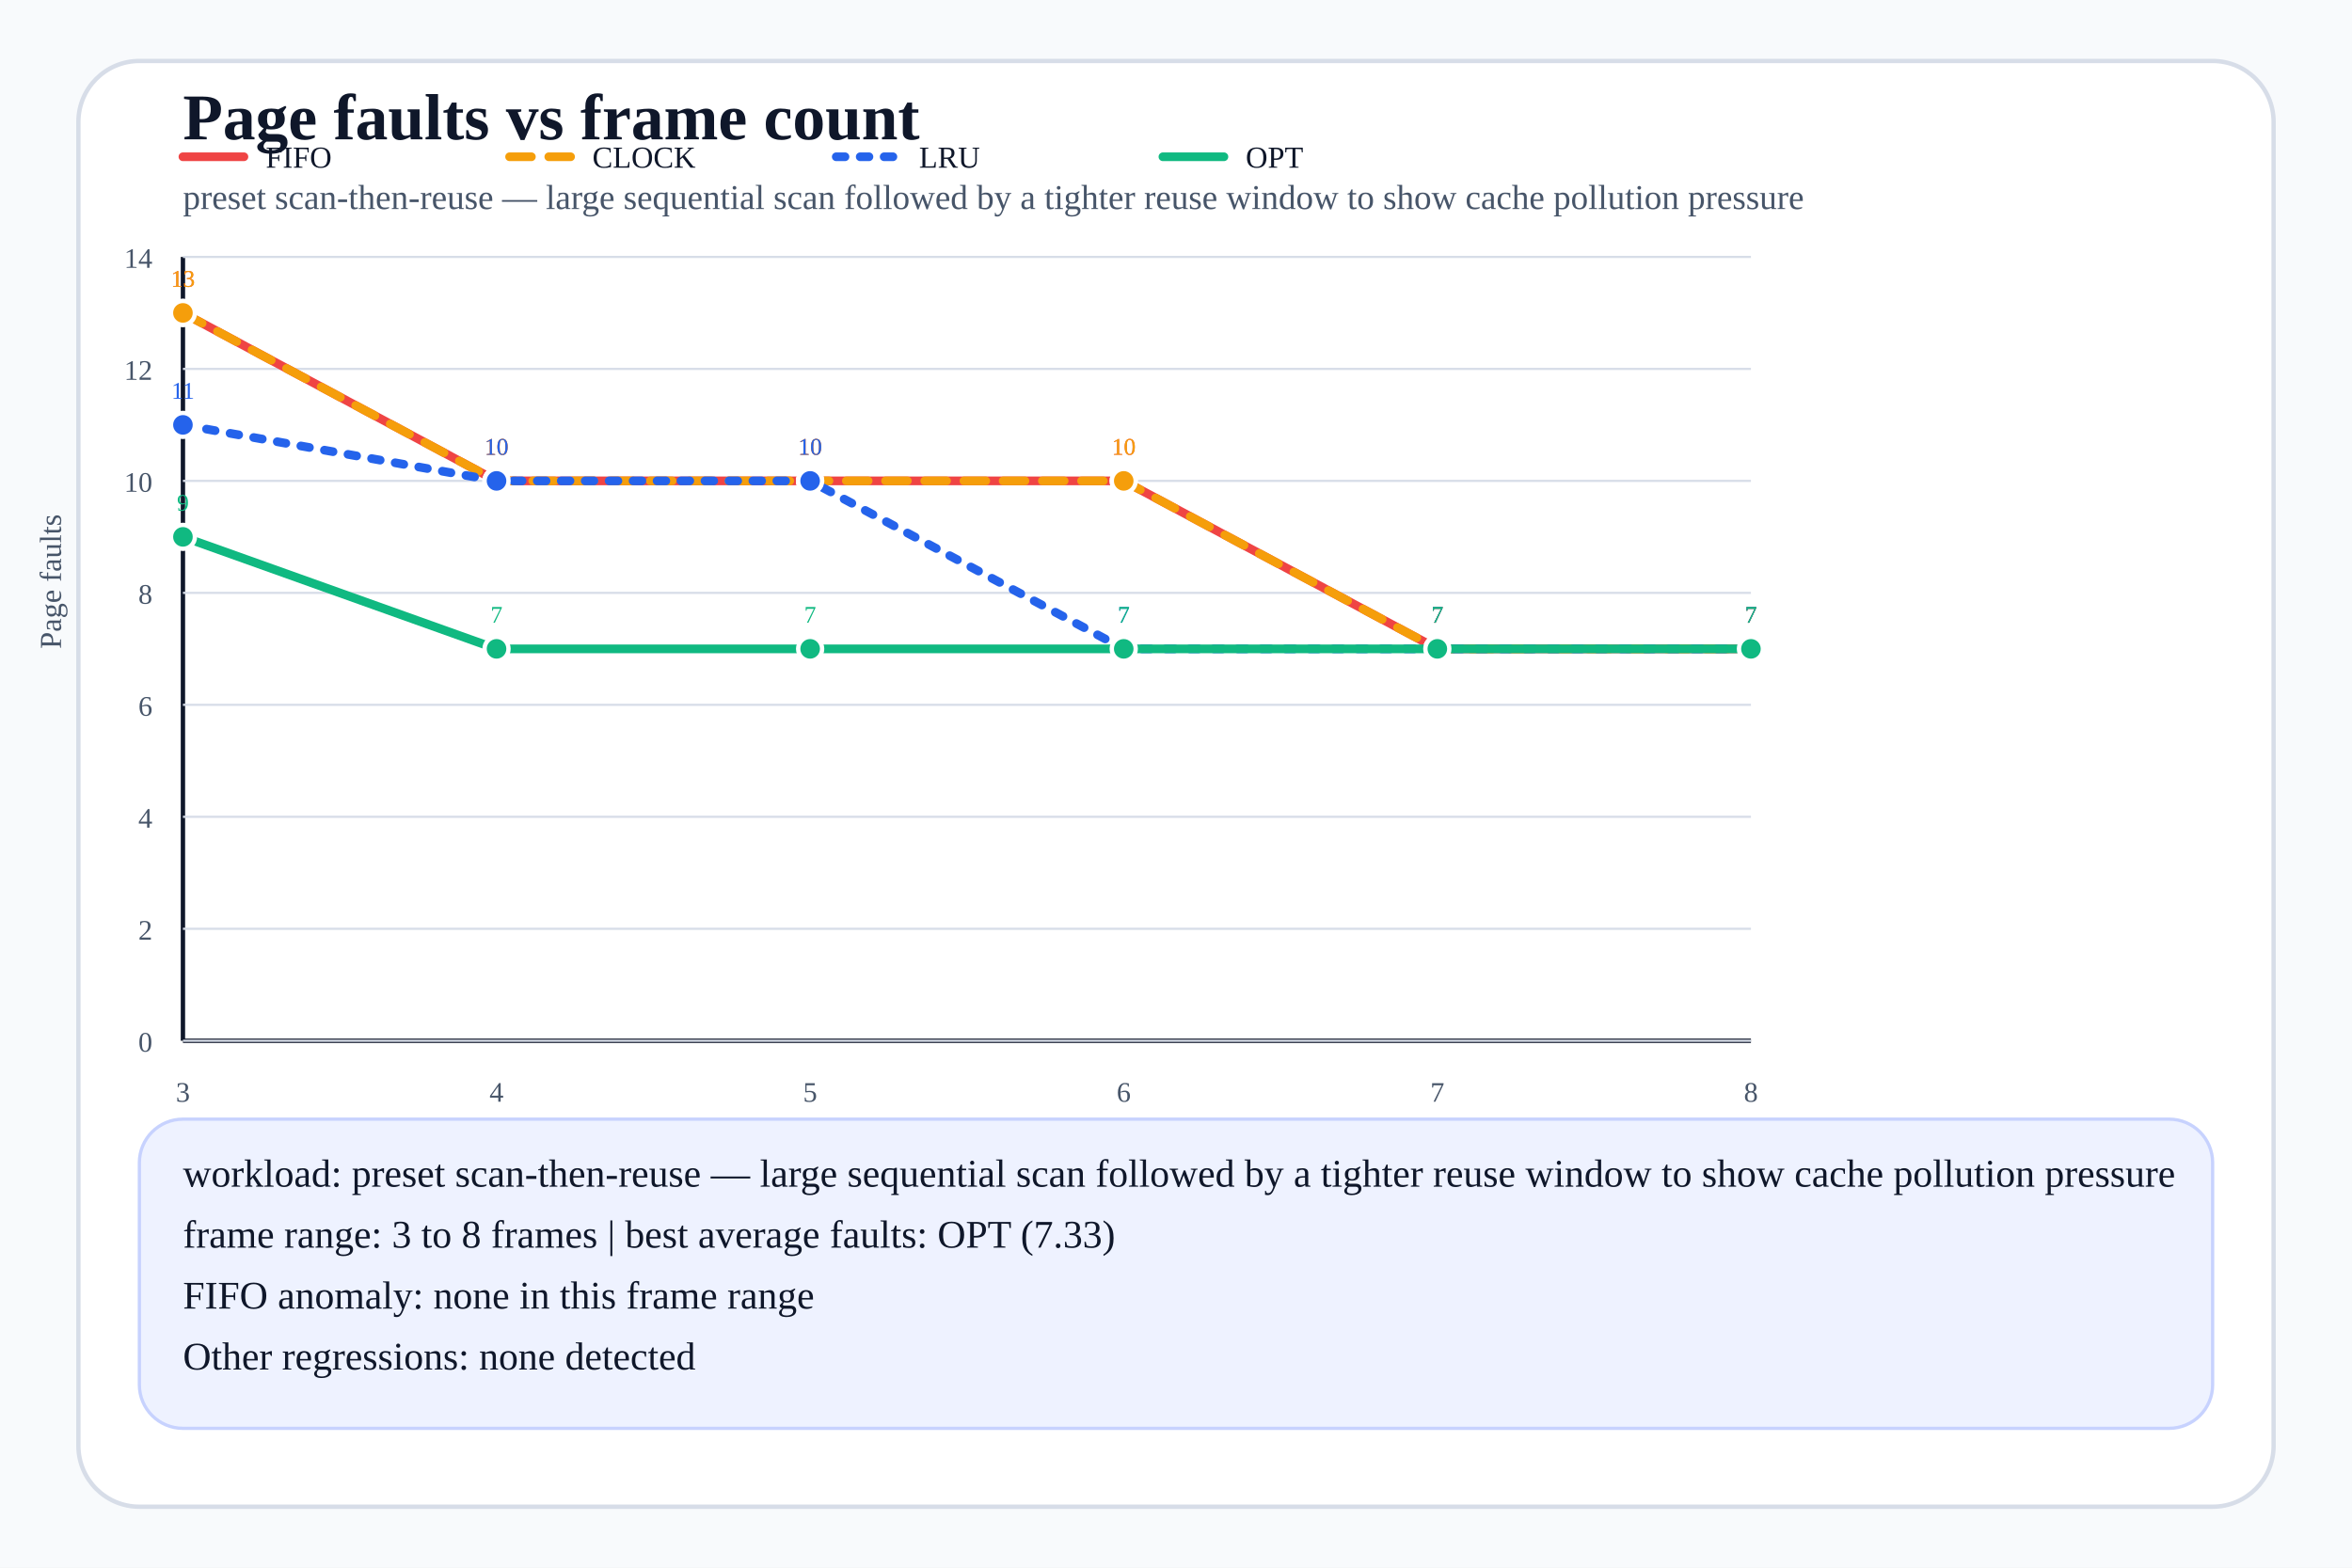
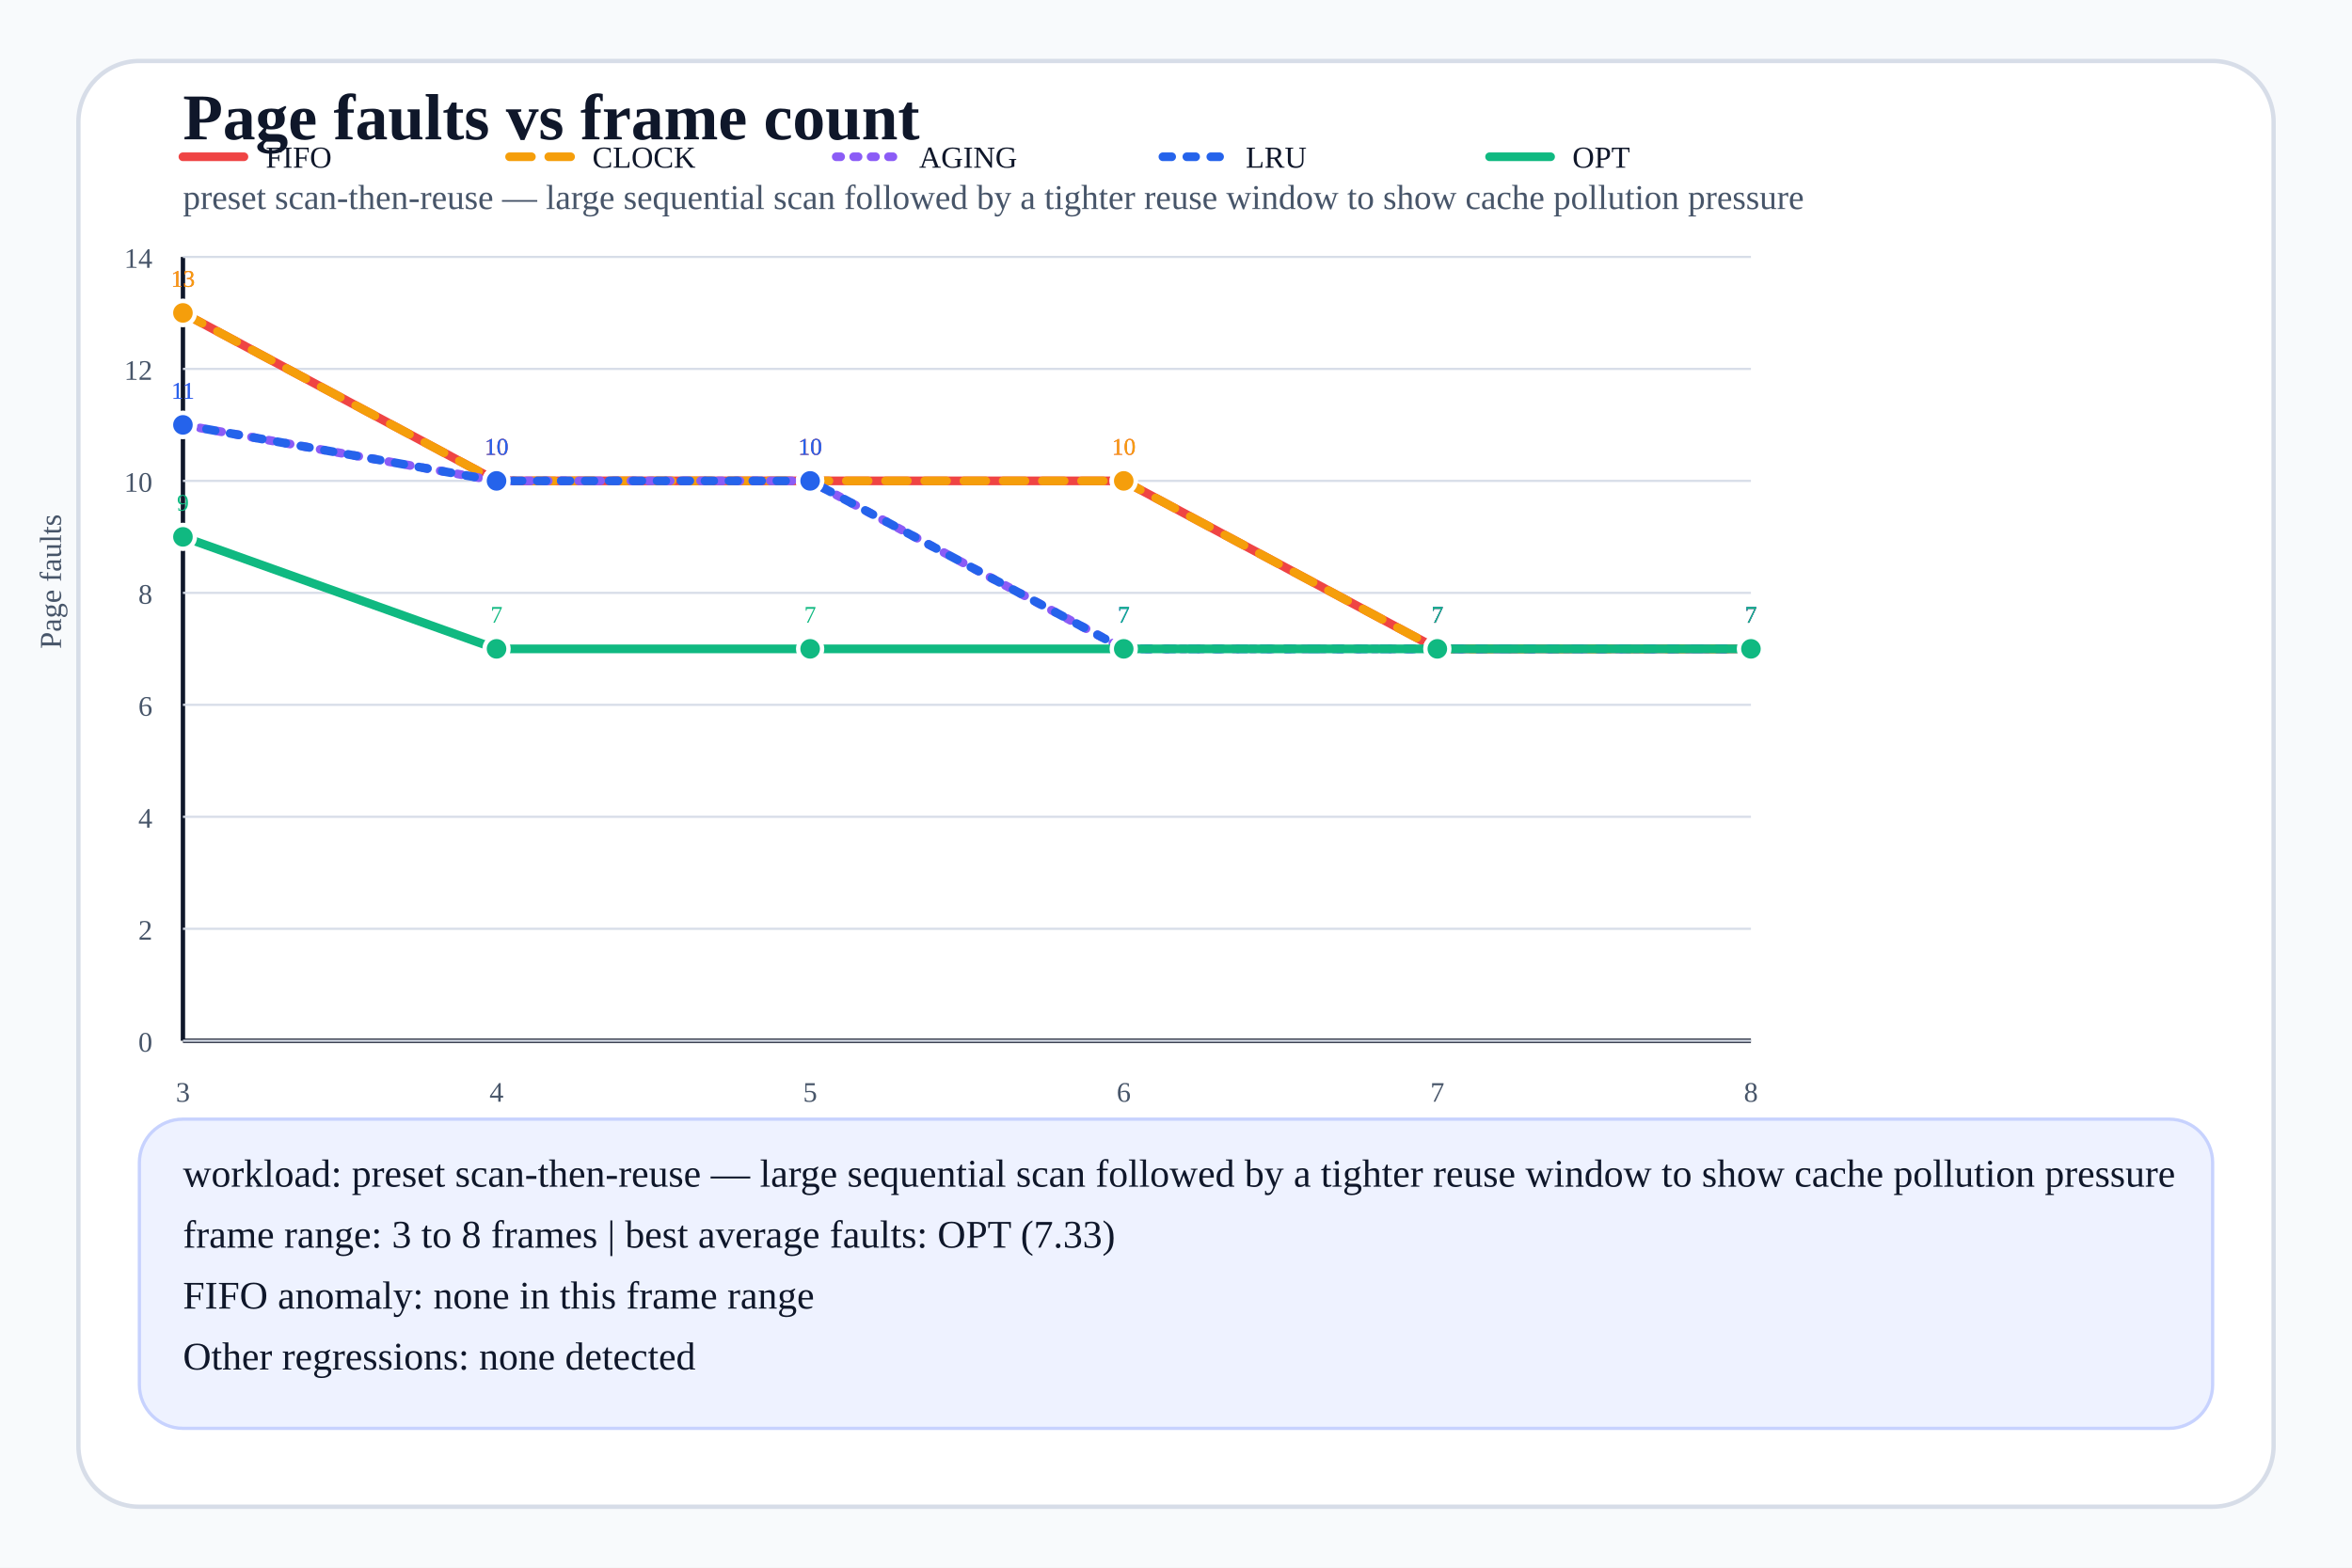
<svg xmlns="http://www.w3.org/2000/svg" width="1080" height="720" viewBox="0 0 1080 720" role="img" aria-labelledby="page-replacement-scan-then-reuse-title page-replacement-scan-then-reuse-desc">
  <rect width="100%" height="100%" fill="#f8fafc" />
  <rect x="36" y="28" width="1008" height="664" rx="28" fill="#ffffff" stroke="#d7dde8" stroke-width="2" />
  <text x="84" y="64" font-size="30" font-weight="700" fill="#0f172a">Page faults vs frame count</text>
  <text x="84" y="96" font-size="16" fill="#475569">preset scan-then-reuse — large sequential scan followed by a tighter reuse window to show cache pollution pressure</text>
  <line x1="84" y1="72" x2="112" y2="72" stroke="#ef4444" stroke-width="4" stroke-linecap="round" />
  <text x="122" y="77" font-size="14" fill="#0f172a">FIFO</text>
  <line x1="234" y1="72" x2="262" y2="72" stroke="#f59e0b" stroke-width="4" stroke-linecap="round" stroke-dasharray="10 8" />
  <text x="272" y="77" font-size="14" fill="#0f172a">CLOCK</text>
-   <line x1="384" y1="72" x2="412" y2="72" stroke="#2563eb" stroke-width="4" stroke-linecap="round" stroke-dasharray="4 7" />
-   <text x="422" y="77" font-size="14" fill="#0f172a">LRU</text>
-   <line x1="534" y1="72" x2="562" y2="72" stroke="#10b981" stroke-width="4" stroke-linecap="round" />
-   <text x="572" y="77" font-size="14" fill="#0f172a">OPT</text>
+   <line x1="384" y1="72" x2="412" y2="72" stroke="#8b5cf6" stroke-width="4" stroke-linecap="round" stroke-dasharray="2 6" />
+   <text x="422" y="77" font-size="14" fill="#0f172a">AGING</text>
+   <line x1="534" y1="72" x2="562" y2="72" stroke="#2563eb" stroke-width="4" stroke-linecap="round" stroke-dasharray="4 7" />
+   <text x="572" y="77" font-size="14" fill="#0f172a">LRU</text>
+   <line x1="684" y1="72" x2="712" y2="72" stroke="#10b981" stroke-width="4" stroke-linecap="round" />
+   <text x="722" y="77" font-size="14" fill="#0f172a">OPT</text>
  <line x1="84" y1="118" x2="84" y2="478" stroke="#0f172a" stroke-width="2" />
  <line x1="84" y1="478" x2="804" y2="478" stroke="#0f172a" stroke-width="2" />
  <line x1="84" y1="478.00" x2="804" y2="478.00" stroke="#d7dde8" stroke-width="1" />
  <text x="70" y="483.00" font-size="13" text-anchor="end" fill="#475569">0</text>
  <line x1="84" y1="426.57" x2="804" y2="426.57" stroke="#d7dde8" stroke-width="1" />
  <text x="70" y="431.57" font-size="13" text-anchor="end" fill="#475569">2</text>
  <line x1="84" y1="375.14" x2="804" y2="375.14" stroke="#d7dde8" stroke-width="1" />
  <text x="70" y="380.14" font-size="13" text-anchor="end" fill="#475569">4</text>
  <line x1="84" y1="323.71" x2="804" y2="323.71" stroke="#d7dde8" stroke-width="1" />
  <text x="70" y="328.71" font-size="13" text-anchor="end" fill="#475569">6</text>
  <line x1="84" y1="272.29" x2="804" y2="272.29" stroke="#d7dde8" stroke-width="1" />
  <text x="70" y="277.29" font-size="13" text-anchor="end" fill="#475569">8</text>
  <line x1="84" y1="220.86" x2="804" y2="220.86" stroke="#d7dde8" stroke-width="1" />
  <text x="70" y="225.86" font-size="13" text-anchor="end" fill="#475569">10</text>
  <line x1="84" y1="169.43" x2="804" y2="169.43" stroke="#d7dde8" stroke-width="1" />
  <text x="70" y="174.43" font-size="13" text-anchor="end" fill="#475569">12</text>
  <line x1="84" y1="118.00" x2="804" y2="118.00" stroke="#d7dde8" stroke-width="1" />
  <text x="70" y="123.00" font-size="13" text-anchor="end" fill="#475569">14</text>
  <text x="84.00" y="506" font-size="13" text-anchor="middle" fill="#475569">3</text>
  <text x="228.00" y="506" font-size="13" text-anchor="middle" fill="#475569">4</text>
  <text x="372.00" y="506" font-size="13" text-anchor="middle" fill="#475569">5</text>
  <text x="516.00" y="506" font-size="13" text-anchor="middle" fill="#475569">6</text>
  <text x="660.00" y="506" font-size="13" text-anchor="middle" fill="#475569">7</text>
  <text x="804.00" y="506" font-size="13" text-anchor="middle" fill="#475569">8</text>
  <text x="444.00" y="534" font-size="14" text-anchor="middle" fill="#475569">Frames</text>
  <text x="28" y="298.00" font-size="14" fill="#475569" transform="rotate(-90 28 298.00)">Page faults</text>
  <polyline fill="none" stroke="#ef4444" stroke-width="4" stroke-linecap="round" stroke-linejoin="round" points="84.00,143.71 228.00,220.86 372.00,220.86 516.00,220.86 660.00,298.00 804.00,298.00" />
  <circle cx="84.00" cy="143.71" r="5.5" fill="#ef4444" stroke="#ffffff" stroke-width="2" />
  <text x="84.00" y="131.71" font-size="11" text-anchor="middle" fill="#ef4444">13</text>
  <circle cx="228.00" cy="220.86" r="5.5" fill="#ef4444" stroke="#ffffff" stroke-width="2" />
  <text x="228.00" y="208.86" font-size="11" text-anchor="middle" fill="#ef4444">10</text>
  <circle cx="372.00" cy="220.86" r="5.5" fill="#ef4444" stroke="#ffffff" stroke-width="2" />
  <text x="372.00" y="208.86" font-size="11" text-anchor="middle" fill="#ef4444">10</text>
  <circle cx="516.00" cy="220.86" r="5.5" fill="#ef4444" stroke="#ffffff" stroke-width="2" />
  <text x="516.00" y="208.86" font-size="11" text-anchor="middle" fill="#ef4444">10</text>
  <circle cx="660.00" cy="298.00" r="5.5" fill="#ef4444" stroke="#ffffff" stroke-width="2" />
  <text x="660.00" y="286.00" font-size="11" text-anchor="middle" fill="#ef4444">7</text>
  <circle cx="804.00" cy="298.00" r="5.5" fill="#ef4444" stroke="#ffffff" stroke-width="2" />
  <text x="804.00" y="286.00" font-size="11" text-anchor="middle" fill="#ef4444">7</text>
  <polyline fill="none" stroke="#f59e0b" stroke-width="4" stroke-linecap="round" stroke-linejoin="round" points="84.00,143.71 228.00,220.86 372.00,220.86 516.00,220.86 660.00,298.00 804.00,298.00" stroke-dasharray="10 8" />
  <circle cx="84.00" cy="143.71" r="5.5" fill="#f59e0b" stroke="#ffffff" stroke-width="2" />
  <text x="84.00" y="131.71" font-size="11" text-anchor="middle" fill="#f59e0b">13</text>
  <circle cx="228.00" cy="220.86" r="5.5" fill="#f59e0b" stroke="#ffffff" stroke-width="2" />
  <text x="228.00" y="208.86" font-size="11" text-anchor="middle" fill="#f59e0b">10</text>
  <circle cx="372.00" cy="220.86" r="5.5" fill="#f59e0b" stroke="#ffffff" stroke-width="2" />
  <text x="372.00" y="208.86" font-size="11" text-anchor="middle" fill="#f59e0b">10</text>
  <circle cx="516.00" cy="220.86" r="5.5" fill="#f59e0b" stroke="#ffffff" stroke-width="2" />
  <text x="516.00" y="208.86" font-size="11" text-anchor="middle" fill="#f59e0b">10</text>
  <circle cx="660.00" cy="298.00" r="5.5" fill="#f59e0b" stroke="#ffffff" stroke-width="2" />
  <text x="660.00" y="286.00" font-size="11" text-anchor="middle" fill="#f59e0b">7</text>
  <circle cx="804.00" cy="298.00" r="5.5" fill="#f59e0b" stroke="#ffffff" stroke-width="2" />
  <text x="804.00" y="286.00" font-size="11" text-anchor="middle" fill="#f59e0b">7</text>
+   <polyline fill="none" stroke="#8b5cf6" stroke-width="4" stroke-linecap="round" stroke-linejoin="round" points="84.00,195.14 228.00,220.86 372.00,220.86 516.00,298.00 660.00,298.00 804.00,298.00" stroke-dasharray="2 6" />
+   <circle cx="84.00" cy="195.14" r="5.5" fill="#8b5cf6" stroke="#ffffff" stroke-width="2" />
+   <text x="84.00" y="183.14" font-size="11" text-anchor="middle" fill="#8b5cf6">11</text>
+   <circle cx="228.00" cy="220.86" r="5.5" fill="#8b5cf6" stroke="#ffffff" stroke-width="2" />
+   <text x="228.00" y="208.86" font-size="11" text-anchor="middle" fill="#8b5cf6">10</text>
+   <circle cx="372.00" cy="220.86" r="5.5" fill="#8b5cf6" stroke="#ffffff" stroke-width="2" />
+   <text x="372.00" y="208.86" font-size="11" text-anchor="middle" fill="#8b5cf6">10</text>
+   <circle cx="516.00" cy="298.00" r="5.5" fill="#8b5cf6" stroke="#ffffff" stroke-width="2" />
+   <text x="516.00" y="286.00" font-size="11" text-anchor="middle" fill="#8b5cf6">7</text>
+   <circle cx="660.00" cy="298.00" r="5.5" fill="#8b5cf6" stroke="#ffffff" stroke-width="2" />
+   <text x="660.00" y="286.00" font-size="11" text-anchor="middle" fill="#8b5cf6">7</text>
+   <circle cx="804.00" cy="298.00" r="5.5" fill="#8b5cf6" stroke="#ffffff" stroke-width="2" />
+   <text x="804.00" y="286.00" font-size="11" text-anchor="middle" fill="#8b5cf6">7</text>
  <polyline fill="none" stroke="#2563eb" stroke-width="4" stroke-linecap="round" stroke-linejoin="round" points="84.00,195.14 228.00,220.86 372.00,220.86 516.00,298.00 660.00,298.00 804.00,298.00" stroke-dasharray="4 7" />
  <circle cx="84.00" cy="195.14" r="5.5" fill="#2563eb" stroke="#ffffff" stroke-width="2" />
  <text x="84.00" y="183.14" font-size="11" text-anchor="middle" fill="#2563eb">11</text>
  <circle cx="228.00" cy="220.86" r="5.5" fill="#2563eb" stroke="#ffffff" stroke-width="2" />
  <text x="228.00" y="208.86" font-size="11" text-anchor="middle" fill="#2563eb">10</text>
  <circle cx="372.00" cy="220.86" r="5.5" fill="#2563eb" stroke="#ffffff" stroke-width="2" />
  <text x="372.00" y="208.86" font-size="11" text-anchor="middle" fill="#2563eb">10</text>
  <circle cx="516.00" cy="298.00" r="5.5" fill="#2563eb" stroke="#ffffff" stroke-width="2" />
  <text x="516.00" y="286.00" font-size="11" text-anchor="middle" fill="#2563eb">7</text>
  <circle cx="660.00" cy="298.00" r="5.5" fill="#2563eb" stroke="#ffffff" stroke-width="2" />
  <text x="660.00" y="286.00" font-size="11" text-anchor="middle" fill="#2563eb">7</text>
  <circle cx="804.00" cy="298.00" r="5.5" fill="#2563eb" stroke="#ffffff" stroke-width="2" />
  <text x="804.00" y="286.00" font-size="11" text-anchor="middle" fill="#2563eb">7</text>
  <polyline fill="none" stroke="#10b981" stroke-width="4" stroke-linecap="round" stroke-linejoin="round" points="84.00,246.57 228.00,298.00 372.00,298.00 516.00,298.00 660.00,298.00 804.00,298.00" />
  <circle cx="84.00" cy="246.57" r="5.5" fill="#10b981" stroke="#ffffff" stroke-width="2" />
  <text x="84.00" y="234.57" font-size="11" text-anchor="middle" fill="#10b981">9</text>
  <circle cx="228.00" cy="298.00" r="5.5" fill="#10b981" stroke="#ffffff" stroke-width="2" />
  <text x="228.00" y="286.00" font-size="11" text-anchor="middle" fill="#10b981">7</text>
  <circle cx="372.00" cy="298.00" r="5.5" fill="#10b981" stroke="#ffffff" stroke-width="2" />
  <text x="372.00" y="286.00" font-size="11" text-anchor="middle" fill="#10b981">7</text>
  <circle cx="516.00" cy="298.00" r="5.5" fill="#10b981" stroke="#ffffff" stroke-width="2" />
  <text x="516.00" y="286.00" font-size="11" text-anchor="middle" fill="#10b981">7</text>
  <circle cx="660.00" cy="298.00" r="5.5" fill="#10b981" stroke="#ffffff" stroke-width="2" />
  <text x="660.00" y="286.00" font-size="11" text-anchor="middle" fill="#10b981">7</text>
  <circle cx="804.00" cy="298.00" r="5.5" fill="#10b981" stroke="#ffffff" stroke-width="2" />
  <text x="804.00" y="286.00" font-size="11" text-anchor="middle" fill="#10b981">7</text>
  <rect x="64" y="514" width="952" height="142" rx="20" fill="#eef2ff" stroke="#c7d2fe" stroke-width="1.5" />
  <text x="84" y="545" font-size="18" fill="#0f172a">workload: preset scan-then-reuse — large sequential scan followed by a tighter reuse window to show cache pollution pressure</text>
  <text x="84" y="573" font-size="18" fill="#0f172a">frame range: 3 to 8 frames | best average faults: OPT (7.33)</text>
  <text x="84" y="601" font-size="18" fill="#0f172a">FIFO anomaly: none in this frame range</text>
  <text x="84" y="629" font-size="18" fill="#0f172a">Other regressions: none detected</text>
</svg>
